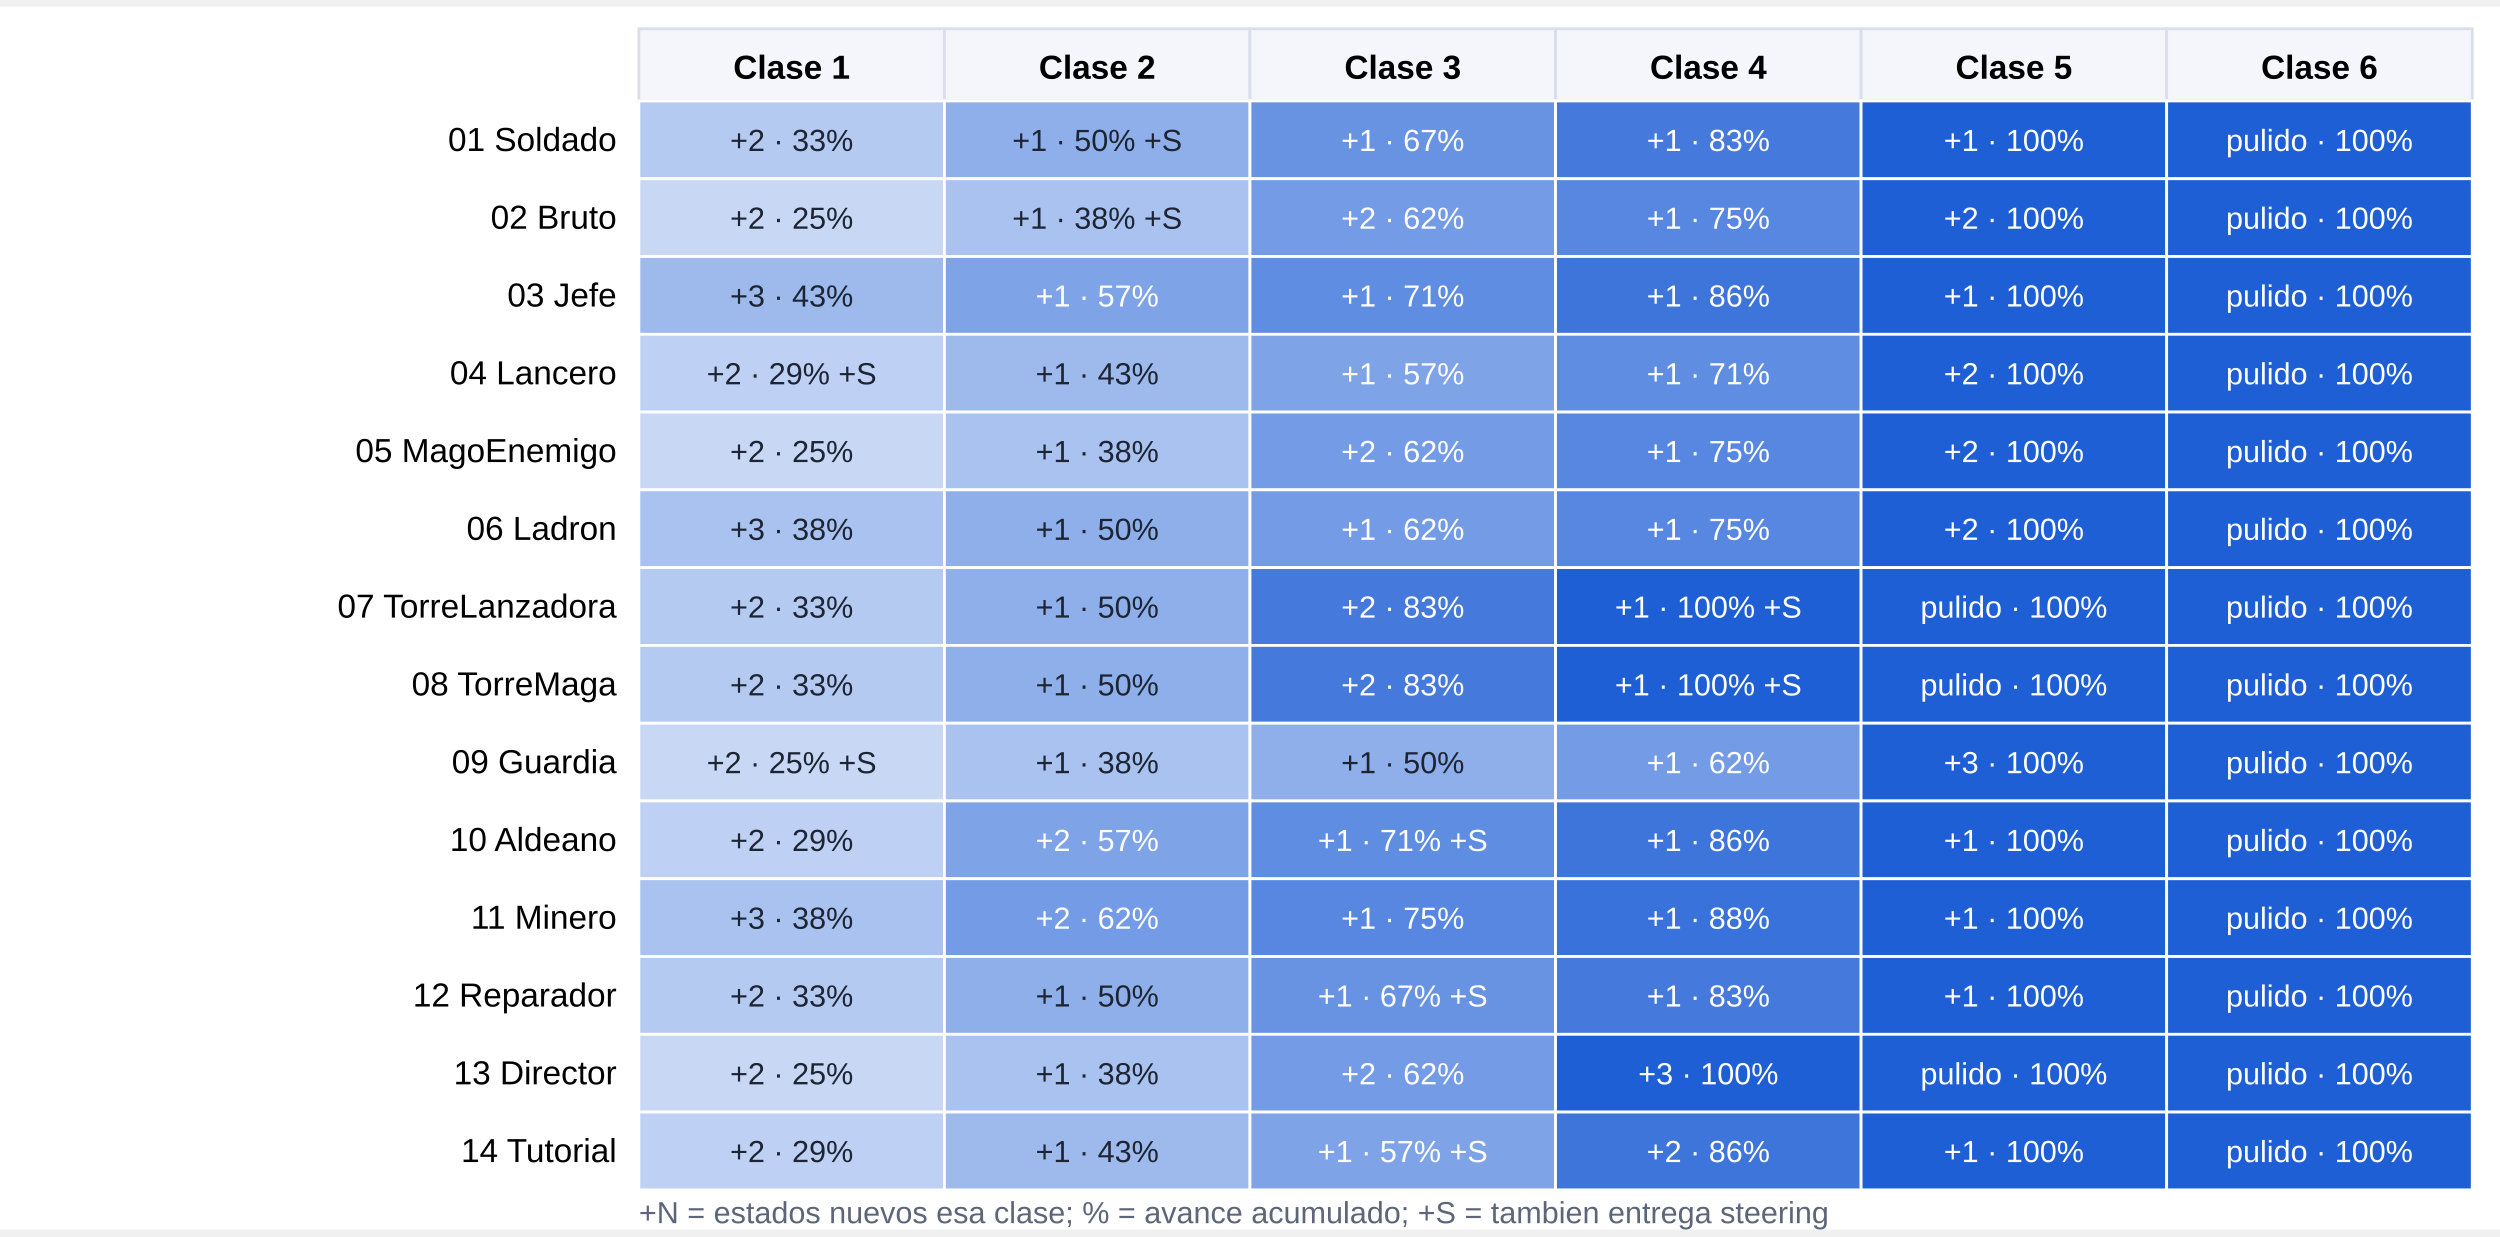
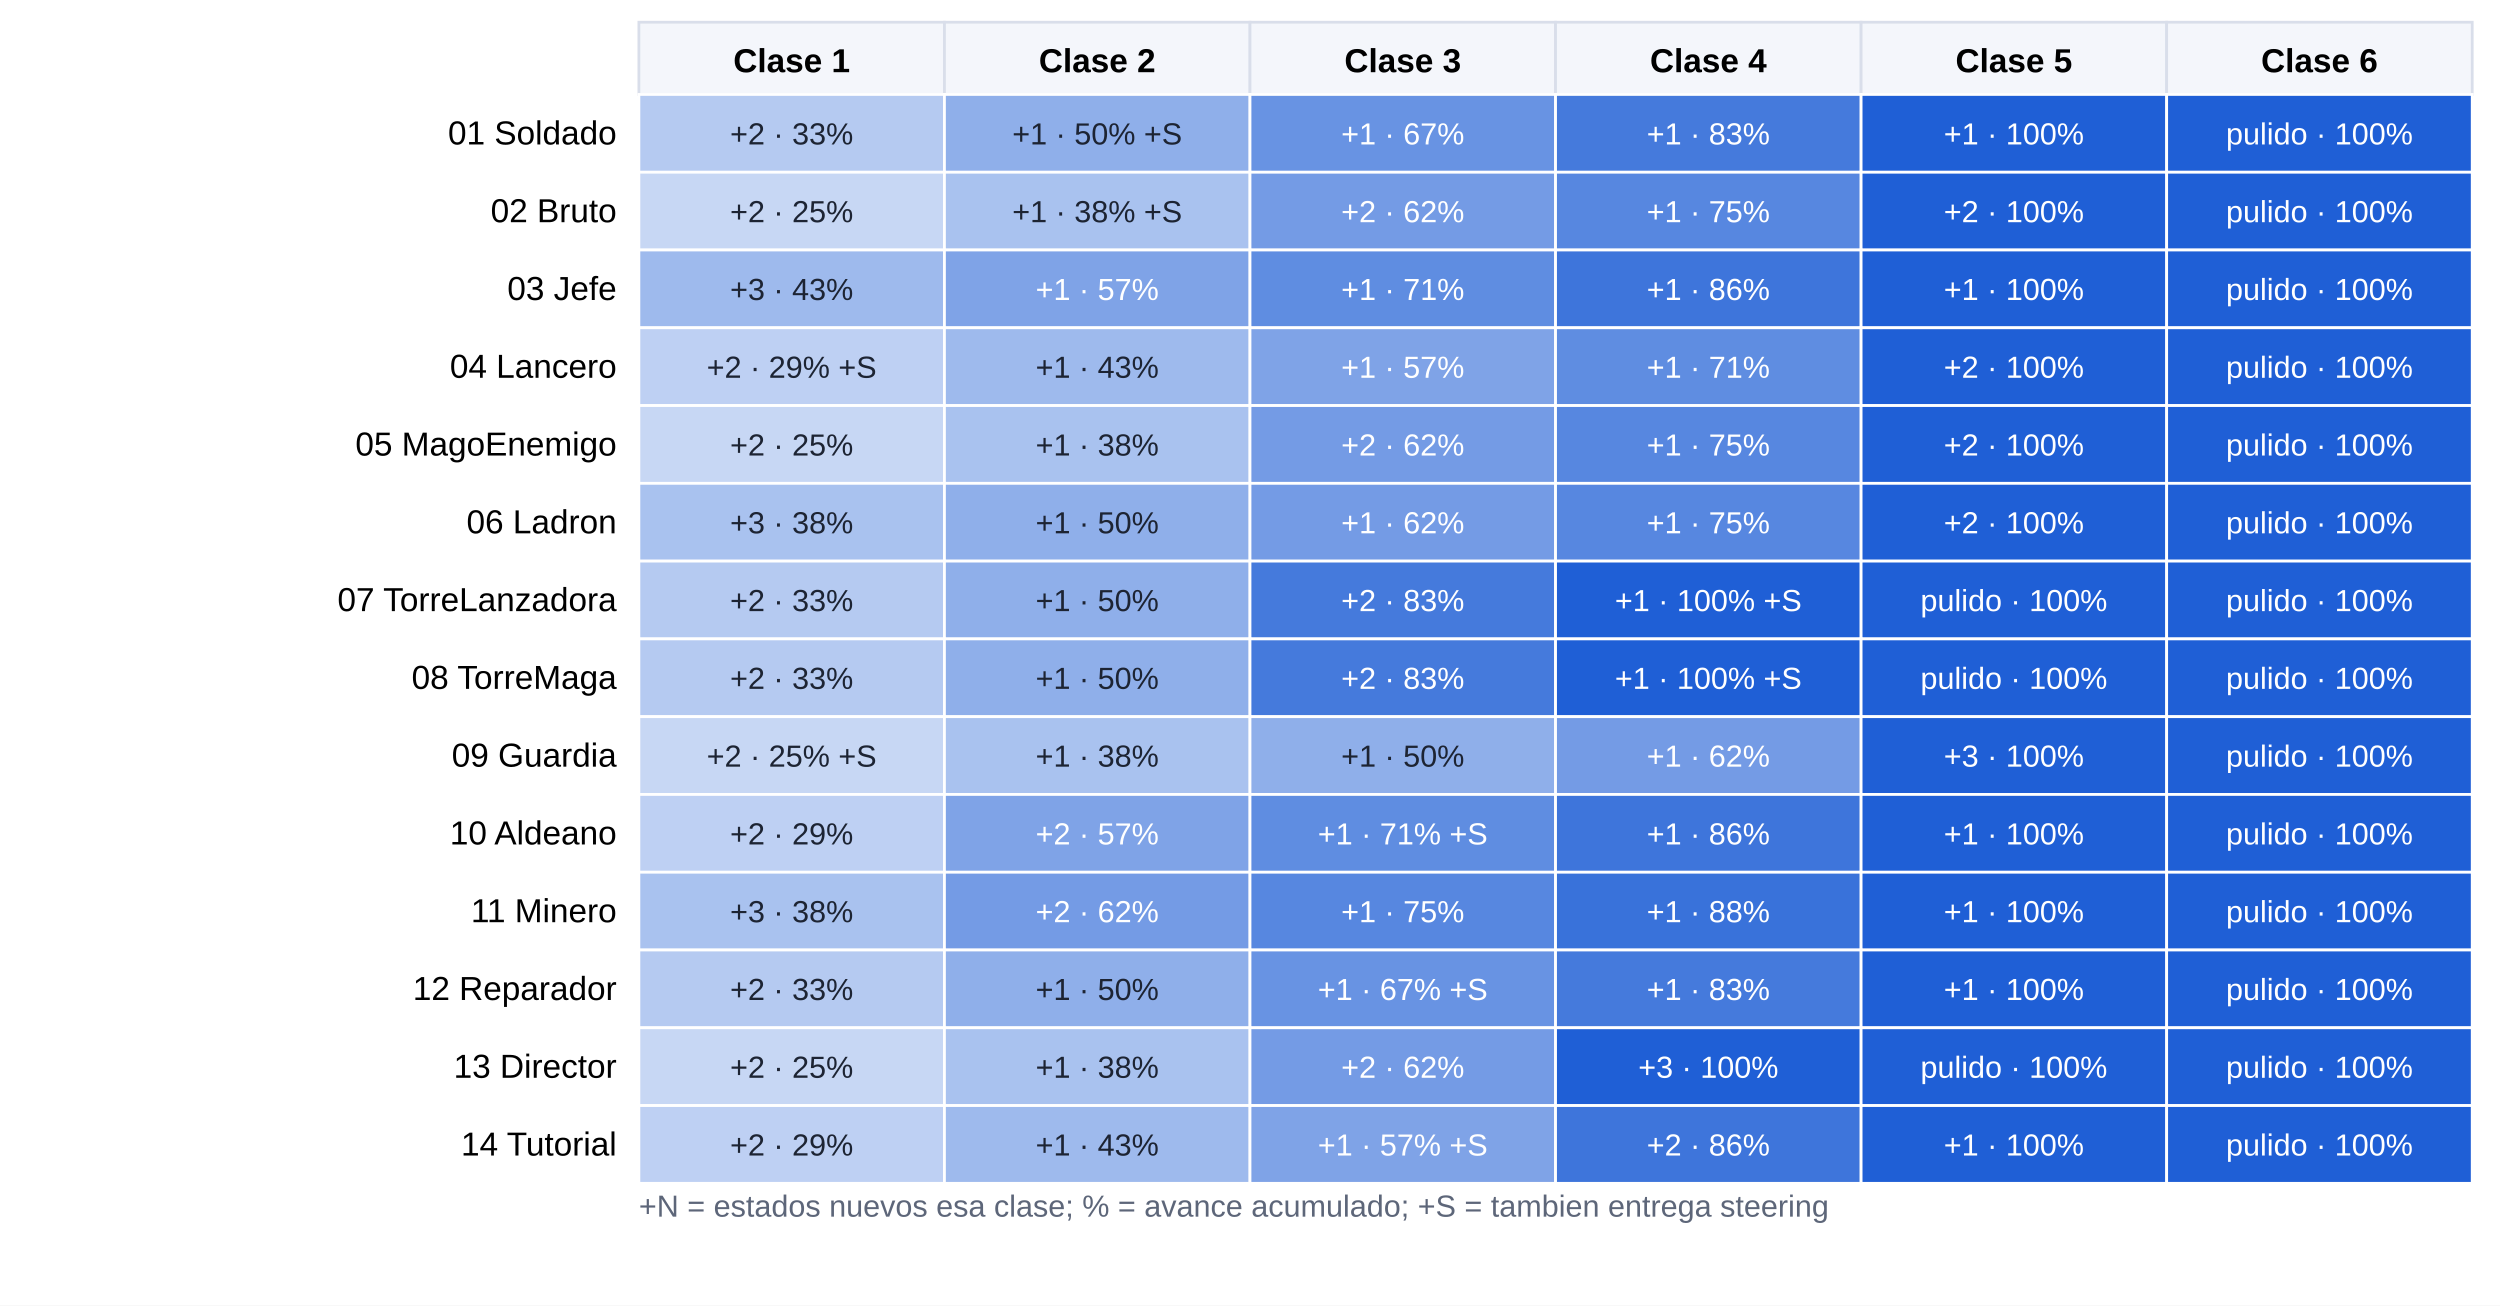
- <svg xmlns="http://www.w3.org/2000/svg" aria-label="Avance por clase" role="img" viewbox="0 0 900 442" width="900">
-   <rect width="100%" height="100%" fill="#ffffff" />
+ <svg xmlns="http://www.w3.org/2000/svg" viewBox="0 0 900 470" width="900" height="470" aria-label="Avance por clase" role="img">
+   <rect x="0" y="0" width="900" height="470" fill="#ffffff" />
  <g font-family="system-ui,Arial,sans-serif" font-size="12">
    <rect fill="#f4f6fb" height="26" stroke="#d9deea" width="110" x="230" y="8" />
    <text font-weight="700" text-anchor="middle" x="285" y="26">Clase 1</text>
    <rect fill="#f4f6fb" height="26" stroke="#d9deea" width="110" x="340" y="8" />
    <text font-weight="700" text-anchor="middle" x="395" y="26">Clase 2</text>
    <rect fill="#f4f6fb" height="26" stroke="#d9deea" width="110" x="450" y="8" />
    <text font-weight="700" text-anchor="middle" x="505" y="26">Clase 3</text>
    <rect fill="#f4f6fb" height="26" stroke="#d9deea" width="110" x="560" y="8" />
    <text font-weight="700" text-anchor="middle" x="615" y="26">Clase 4</text>
    <rect fill="#f4f6fb" height="26" stroke="#d9deea" width="110" x="670" y="8" />
    <text font-weight="700" text-anchor="middle" x="725" y="26">Clase 5</text>
    <rect fill="#f4f6fb" height="26" stroke="#d9deea" width="110" x="780" y="8" />
    <text font-weight="700" text-anchor="middle" x="835" y="26">Clase 6</text>
    <text text-anchor="end" x="222" y="52">01 Soldado</text>
    <rect fill="#b5caf1" height="28" stroke="#fff" width="110" x="230" y="34" />
    <text fill="#1d2433" font-size="11" text-anchor="middle" x="285" y="52">+2 · 33%</text>
    <rect fill="#8fafea" height="28" stroke="#fff" width="110" x="340" y="34" />
    <text fill="#1d2433" font-size="11" text-anchor="middle" x="395" y="52">+1 · 50% +S</text>
    <rect fill="#6893e3" height="28" stroke="#fff" width="110" x="450" y="34" />
    <text fill="#fff" font-size="11" text-anchor="middle" x="505" y="52">+1 · 67%</text>
    <rect fill="#457adc" height="28" stroke="#fff" width="110" x="560" y="34" />
    <text fill="#fff" font-size="11" text-anchor="middle" x="615" y="52">+1 · 83%</text>
    <rect fill="#1f5fd6" height="28" stroke="#fff" width="110" x="670" y="34" />
    <text fill="#fff" font-size="11" text-anchor="middle" x="725" y="52">+1 · 100%</text>
    <rect fill="#1f5fd6" height="28" stroke="#fff" width="110" x="780" y="34" />
    <text fill="#fff" font-size="11" text-anchor="middle" x="835" y="52">pulido · 100%</text>
    <text text-anchor="end" x="222" y="80">02 Bruto</text>
    <rect fill="#c7d7f4" height="28" stroke="#fff" width="110" x="230" y="62" />
    <text fill="#1d2433" font-size="11" text-anchor="middle" x="285" y="80">+2 · 25%</text>
    <rect fill="#a9c2ef" height="28" stroke="#fff" width="110" x="340" y="62" />
    <text fill="#1d2433" font-size="11" text-anchor="middle" x="395" y="80">+1 · 38% +S</text>
    <rect fill="#749be5" height="28" stroke="#fff" width="110" x="450" y="62" />
    <text fill="#fff" font-size="11" text-anchor="middle" x="505" y="80">+2 · 62%</text>
    <rect fill="#5787e0" height="28" stroke="#fff" width="110" x="560" y="62" />
    <text fill="#fff" font-size="11" text-anchor="middle" x="615" y="80">+1 · 75%</text>
    <rect fill="#1f5fd6" height="28" stroke="#fff" width="110" x="670" y="62" />
    <text fill="#fff" font-size="11" text-anchor="middle" x="725" y="80">+2 · 100%</text>
    <rect fill="#1f5fd6" height="28" stroke="#fff" width="110" x="780" y="62" />
    <text fill="#fff" font-size="11" text-anchor="middle" x="835" y="80">pulido · 100%</text>
    <text text-anchor="end" x="222" y="108">03 Jefe</text>
    <rect fill="#9ebaed" height="28" stroke="#fff" width="110" x="230" y="90" />
    <text fill="#1d2433" font-size="11" text-anchor="middle" x="285" y="108">+3 · 43%</text>
    <rect fill="#7fa3e7" height="28" stroke="#fff" width="110" x="340" y="90" />
    <text fill="#fff" font-size="11" text-anchor="middle" x="395" y="108">+1 · 57%</text>
    <rect fill="#5f8de1" height="28" stroke="#fff" width="110" x="450" y="90" />
    <text fill="#fff" font-size="11" text-anchor="middle" x="505" y="108">+1 · 71%</text>
    <rect fill="#3e75db" height="28" stroke="#fff" width="110" x="560" y="90" />
    <text fill="#fff" font-size="11" text-anchor="middle" x="615" y="108">+1 · 86%</text>
    <rect fill="#1f5fd6" height="28" stroke="#fff" width="110" x="670" y="90" />
    <text fill="#fff" font-size="11" text-anchor="middle" x="725" y="108">+1 · 100%</text>
    <rect fill="#1f5fd6" height="28" stroke="#fff" width="110" x="780" y="90" />
    <text fill="#fff" font-size="11" text-anchor="middle" x="835" y="108">pulido · 100%</text>
    <text text-anchor="end" x="222" y="136">04 Lancero</text>
    <rect fill="#bed0f3" height="28" stroke="#fff" width="110" x="230" y="118" />
    <text fill="#1d2433" font-size="11" text-anchor="middle" x="285" y="136">+2 · 29% +S</text>
    <rect fill="#9ebaed" height="28" stroke="#fff" width="110" x="340" y="118" />
    <text fill="#1d2433" font-size="11" text-anchor="middle" x="395" y="136">+1 · 43%</text>
    <rect fill="#7fa3e7" height="28" stroke="#fff" width="110" x="450" y="118" />
    <text fill="#fff" font-size="11" text-anchor="middle" x="505" y="136">+1 · 57%</text>
    <rect fill="#5f8de1" height="28" stroke="#fff" width="110" x="560" y="118" />
    <text fill="#fff" font-size="11" text-anchor="middle" x="615" y="136">+1 · 71%</text>
    <rect fill="#1f5fd6" height="28" stroke="#fff" width="110" x="670" y="118" />
    <text fill="#fff" font-size="11" text-anchor="middle" x="725" y="136">+2 · 100%</text>
    <rect fill="#1f5fd6" height="28" stroke="#fff" width="110" x="780" y="118" />
    <text fill="#fff" font-size="11" text-anchor="middle" x="835" y="136">pulido · 100%</text>
    <text text-anchor="end" x="222" y="164">05 MagoEnemigo</text>
    <rect fill="#c7d7f4" height="28" stroke="#fff" width="110" x="230" y="146" />
    <text fill="#1d2433" font-size="11" text-anchor="middle" x="285" y="164">+2 · 25%</text>
    <rect fill="#a9c2ef" height="28" stroke="#fff" width="110" x="340" y="146" />
    <text fill="#1d2433" font-size="11" text-anchor="middle" x="395" y="164">+1 · 38%</text>
    <rect fill="#749be5" height="28" stroke="#fff" width="110" x="450" y="146" />
    <text fill="#fff" font-size="11" text-anchor="middle" x="505" y="164">+2 · 62%</text>
    <rect fill="#5787e0" height="28" stroke="#fff" width="110" x="560" y="146" />
    <text fill="#fff" font-size="11" text-anchor="middle" x="615" y="164">+1 · 75%</text>
    <rect fill="#1f5fd6" height="28" stroke="#fff" width="110" x="670" y="146" />
    <text fill="#fff" font-size="11" text-anchor="middle" x="725" y="164">+2 · 100%</text>
    <rect fill="#1f5fd6" height="28" stroke="#fff" width="110" x="780" y="146" />
    <text fill="#fff" font-size="11" text-anchor="middle" x="835" y="164">pulido · 100%</text>
    <text text-anchor="end" x="222" y="192">06 Ladron</text>
    <rect fill="#a9c2ef" height="28" stroke="#fff" width="110" x="230" y="174" />
    <text fill="#1d2433" font-size="11" text-anchor="middle" x="285" y="192">+3 · 38%</text>
    <rect fill="#8fafea" height="28" stroke="#fff" width="110" x="340" y="174" />
    <text fill="#1d2433" font-size="11" text-anchor="middle" x="395" y="192">+1 · 50%</text>
    <rect fill="#749be5" height="28" stroke="#fff" width="110" x="450" y="174" />
    <text fill="#fff" font-size="11" text-anchor="middle" x="505" y="192">+1 · 62%</text>
    <rect fill="#5787e0" height="28" stroke="#fff" width="110" x="560" y="174" />
    <text fill="#fff" font-size="11" text-anchor="middle" x="615" y="192">+1 · 75%</text>
    <rect fill="#1f5fd6" height="28" stroke="#fff" width="110" x="670" y="174" />
    <text fill="#fff" font-size="11" text-anchor="middle" x="725" y="192">+2 · 100%</text>
    <rect fill="#1f5fd6" height="28" stroke="#fff" width="110" x="780" y="174" />
    <text fill="#fff" font-size="11" text-anchor="middle" x="835" y="192">pulido · 100%</text>
    <text text-anchor="end" x="222" y="220">07 TorreLanzadora</text>
    <rect fill="#b5caf1" height="28" stroke="#fff" width="110" x="230" y="202" />
    <text fill="#1d2433" font-size="11" text-anchor="middle" x="285" y="220">+2 · 33%</text>
    <rect fill="#8fafea" height="28" stroke="#fff" width="110" x="340" y="202" />
    <text fill="#1d2433" font-size="11" text-anchor="middle" x="395" y="220">+1 · 50%</text>
    <rect fill="#457adc" height="28" stroke="#fff" width="110" x="450" y="202" />
    <text fill="#fff" font-size="11" text-anchor="middle" x="505" y="220">+2 · 83%</text>
    <rect fill="#1f5fd6" height="28" stroke="#fff" width="110" x="560" y="202" />
    <text fill="#fff" font-size="11" text-anchor="middle" x="615" y="220">+1 · 100% +S</text>
    <rect fill="#1f5fd6" height="28" stroke="#fff" width="110" x="670" y="202" />
    <text fill="#fff" font-size="11" text-anchor="middle" x="725" y="220">pulido · 100%</text>
    <rect fill="#1f5fd6" height="28" stroke="#fff" width="110" x="780" y="202" />
    <text fill="#fff" font-size="11" text-anchor="middle" x="835" y="220">pulido · 100%</text>
    <text text-anchor="end" x="222" y="248">08 TorreMaga</text>
    <rect fill="#b5caf1" height="28" stroke="#fff" width="110" x="230" y="230" />
    <text fill="#1d2433" font-size="11" text-anchor="middle" x="285" y="248">+2 · 33%</text>
    <rect fill="#8fafea" height="28" stroke="#fff" width="110" x="340" y="230" />
    <text fill="#1d2433" font-size="11" text-anchor="middle" x="395" y="248">+1 · 50%</text>
    <rect fill="#457adc" height="28" stroke="#fff" width="110" x="450" y="230" />
    <text fill="#fff" font-size="11" text-anchor="middle" x="505" y="248">+2 · 83%</text>
    <rect fill="#1f5fd6" height="28" stroke="#fff" width="110" x="560" y="230" />
    <text fill="#fff" font-size="11" text-anchor="middle" x="615" y="248">+1 · 100% +S</text>
    <rect fill="#1f5fd6" height="28" stroke="#fff" width="110" x="670" y="230" />
    <text fill="#fff" font-size="11" text-anchor="middle" x="725" y="248">pulido · 100%</text>
    <rect fill="#1f5fd6" height="28" stroke="#fff" width="110" x="780" y="230" />
    <text fill="#fff" font-size="11" text-anchor="middle" x="835" y="248">pulido · 100%</text>
    <text text-anchor="end" x="222" y="276">09 Guardia</text>
    <rect fill="#c7d7f4" height="28" stroke="#fff" width="110" x="230" y="258" />
    <text fill="#1d2433" font-size="11" text-anchor="middle" x="285" y="276">+2 · 25% +S</text>
    <rect fill="#a9c2ef" height="28" stroke="#fff" width="110" x="340" y="258" />
    <text fill="#1d2433" font-size="11" text-anchor="middle" x="395" y="276">+1 · 38%</text>
    <rect fill="#8fafea" height="28" stroke="#fff" width="110" x="450" y="258" />
    <text fill="#1d2433" font-size="11" text-anchor="middle" x="505" y="276">+1 · 50%</text>
    <rect fill="#749be5" height="28" stroke="#fff" width="110" x="560" y="258" />
    <text fill="#fff" font-size="11" text-anchor="middle" x="615" y="276">+1 · 62%</text>
    <rect fill="#1f5fd6" height="28" stroke="#fff" width="110" x="670" y="258" />
    <text fill="#fff" font-size="11" text-anchor="middle" x="725" y="276">+3 · 100%</text>
    <rect fill="#1f5fd6" height="28" stroke="#fff" width="110" x="780" y="258" />
    <text fill="#fff" font-size="11" text-anchor="middle" x="835" y="276">pulido · 100%</text>
    <text text-anchor="end" x="222" y="304">10 Aldeano</text>
    <rect fill="#bed0f3" height="28" stroke="#fff" width="110" x="230" y="286" />
    <text fill="#1d2433" font-size="11" text-anchor="middle" x="285" y="304">+2 · 29%</text>
    <rect fill="#7fa3e7" height="28" stroke="#fff" width="110" x="340" y="286" />
    <text fill="#fff" font-size="11" text-anchor="middle" x="395" y="304">+2 · 57%</text>
    <rect fill="#5f8de1" height="28" stroke="#fff" width="110" x="450" y="286" />
    <text fill="#fff" font-size="11" text-anchor="middle" x="505" y="304">+1 · 71% +S</text>
    <rect fill="#3e75db" height="28" stroke="#fff" width="110" x="560" y="286" />
    <text fill="#fff" font-size="11" text-anchor="middle" x="615" y="304">+1 · 86%</text>
    <rect fill="#1f5fd6" height="28" stroke="#fff" width="110" x="670" y="286" />
    <text fill="#fff" font-size="11" text-anchor="middle" x="725" y="304">+1 · 100%</text>
    <rect fill="#1f5fd6" height="28" stroke="#fff" width="110" x="780" y="286" />
    <text fill="#fff" font-size="11" text-anchor="middle" x="835" y="304">pulido · 100%</text>
    <text text-anchor="end" x="222" y="332">11 Minero</text>
    <rect fill="#a9c2ef" height="28" stroke="#fff" width="110" x="230" y="314" />
    <text fill="#1d2433" font-size="11" text-anchor="middle" x="285" y="332">+3 · 38%</text>
    <rect fill="#749be5" height="28" stroke="#fff" width="110" x="340" y="314" />
    <text fill="#fff" font-size="11" text-anchor="middle" x="395" y="332">+2 · 62%</text>
    <rect fill="#5787e0" height="28" stroke="#fff" width="110" x="450" y="314" />
    <text fill="#fff" font-size="11" text-anchor="middle" x="505" y="332">+1 · 75%</text>
    <rect fill="#3972da" height="28" stroke="#fff" width="110" x="560" y="314" />
    <text fill="#fff" font-size="11" text-anchor="middle" x="615" y="332">+1 · 88%</text>
    <rect fill="#1f5fd6" height="28" stroke="#fff" width="110" x="670" y="314" />
    <text fill="#fff" font-size="11" text-anchor="middle" x="725" y="332">+1 · 100%</text>
    <rect fill="#1f5fd6" height="28" stroke="#fff" width="110" x="780" y="314" />
    <text fill="#fff" font-size="11" text-anchor="middle" x="835" y="332">pulido · 100%</text>
    <text text-anchor="end" x="222" y="360">12 Reparador</text>
    <rect fill="#b5caf1" height="28" stroke="#fff" width="110" x="230" y="342" />
    <text fill="#1d2433" font-size="11" text-anchor="middle" x="285" y="360">+2 · 33%</text>
    <rect fill="#8fafea" height="28" stroke="#fff" width="110" x="340" y="342" />
    <text fill="#1d2433" font-size="11" text-anchor="middle" x="395" y="360">+1 · 50%</text>
    <rect fill="#6893e3" height="28" stroke="#fff" width="110" x="450" y="342" />
    <text fill="#fff" font-size="11" text-anchor="middle" x="505" y="360">+1 · 67% +S</text>
    <rect fill="#457adc" height="28" stroke="#fff" width="110" x="560" y="342" />
    <text fill="#fff" font-size="11" text-anchor="middle" x="615" y="360">+1 · 83%</text>
    <rect fill="#1f5fd6" height="28" stroke="#fff" width="110" x="670" y="342" />
    <text fill="#fff" font-size="11" text-anchor="middle" x="725" y="360">+1 · 100%</text>
    <rect fill="#1f5fd6" height="28" stroke="#fff" width="110" x="780" y="342" />
    <text fill="#fff" font-size="11" text-anchor="middle" x="835" y="360">pulido · 100%</text>
    <text text-anchor="end" x="222" y="388">13 Director</text>
    <rect fill="#c7d7f4" height="28" stroke="#fff" width="110" x="230" y="370" />
    <text fill="#1d2433" font-size="11" text-anchor="middle" x="285" y="388">+2 · 25%</text>
    <rect fill="#a9c2ef" height="28" stroke="#fff" width="110" x="340" y="370" />
    <text fill="#1d2433" font-size="11" text-anchor="middle" x="395" y="388">+1 · 38%</text>
    <rect fill="#749be5" height="28" stroke="#fff" width="110" x="450" y="370" />
    <text fill="#fff" font-size="11" text-anchor="middle" x="505" y="388">+2 · 62%</text>
    <rect fill="#1f5fd6" height="28" stroke="#fff" width="110" x="560" y="370" />
    <text fill="#fff" font-size="11" text-anchor="middle" x="615" y="388">+3 · 100%</text>
    <rect fill="#1f5fd6" height="28" stroke="#fff" width="110" x="670" y="370" />
    <text fill="#fff" font-size="11" text-anchor="middle" x="725" y="388">pulido · 100%</text>
    <rect fill="#1f5fd6" height="28" stroke="#fff" width="110" x="780" y="370" />
    <text fill="#fff" font-size="11" text-anchor="middle" x="835" y="388">pulido · 100%</text>
    <text text-anchor="end" x="222" y="416">14 Tutorial</text>
    <rect fill="#bed0f3" height="28" stroke="#fff" width="110" x="230" y="398" />
    <text fill="#1d2433" font-size="11" text-anchor="middle" x="285" y="416">+2 · 29%</text>
    <rect fill="#9ebaed" height="28" stroke="#fff" width="110" x="340" y="398" />
    <text fill="#1d2433" font-size="11" text-anchor="middle" x="395" y="416">+1 · 43%</text>
    <rect fill="#7fa3e7" height="28" stroke="#fff" width="110" x="450" y="398" />
    <text fill="#fff" font-size="11" text-anchor="middle" x="505" y="416">+1 · 57% +S</text>
    <rect fill="#3e75db" height="28" stroke="#fff" width="110" x="560" y="398" />
    <text fill="#fff" font-size="11" text-anchor="middle" x="615" y="416">+2 · 86%</text>
    <rect fill="#1f5fd6" height="28" stroke="#fff" width="110" x="670" y="398" />
    <text fill="#fff" font-size="11" text-anchor="middle" x="725" y="416">+1 · 100%</text>
    <rect fill="#1f5fd6" height="28" stroke="#fff" width="110" x="780" y="398" />
    <text fill="#fff" font-size="11" text-anchor="middle" x="835" y="416">pulido · 100%</text>
    <text fill="#5d6679" font-size="11" x="230" y="438">+N = estados nuevos esa clase; % = avance acumulado; +S = tambien entrega steering</text>
  </g>
</svg>
